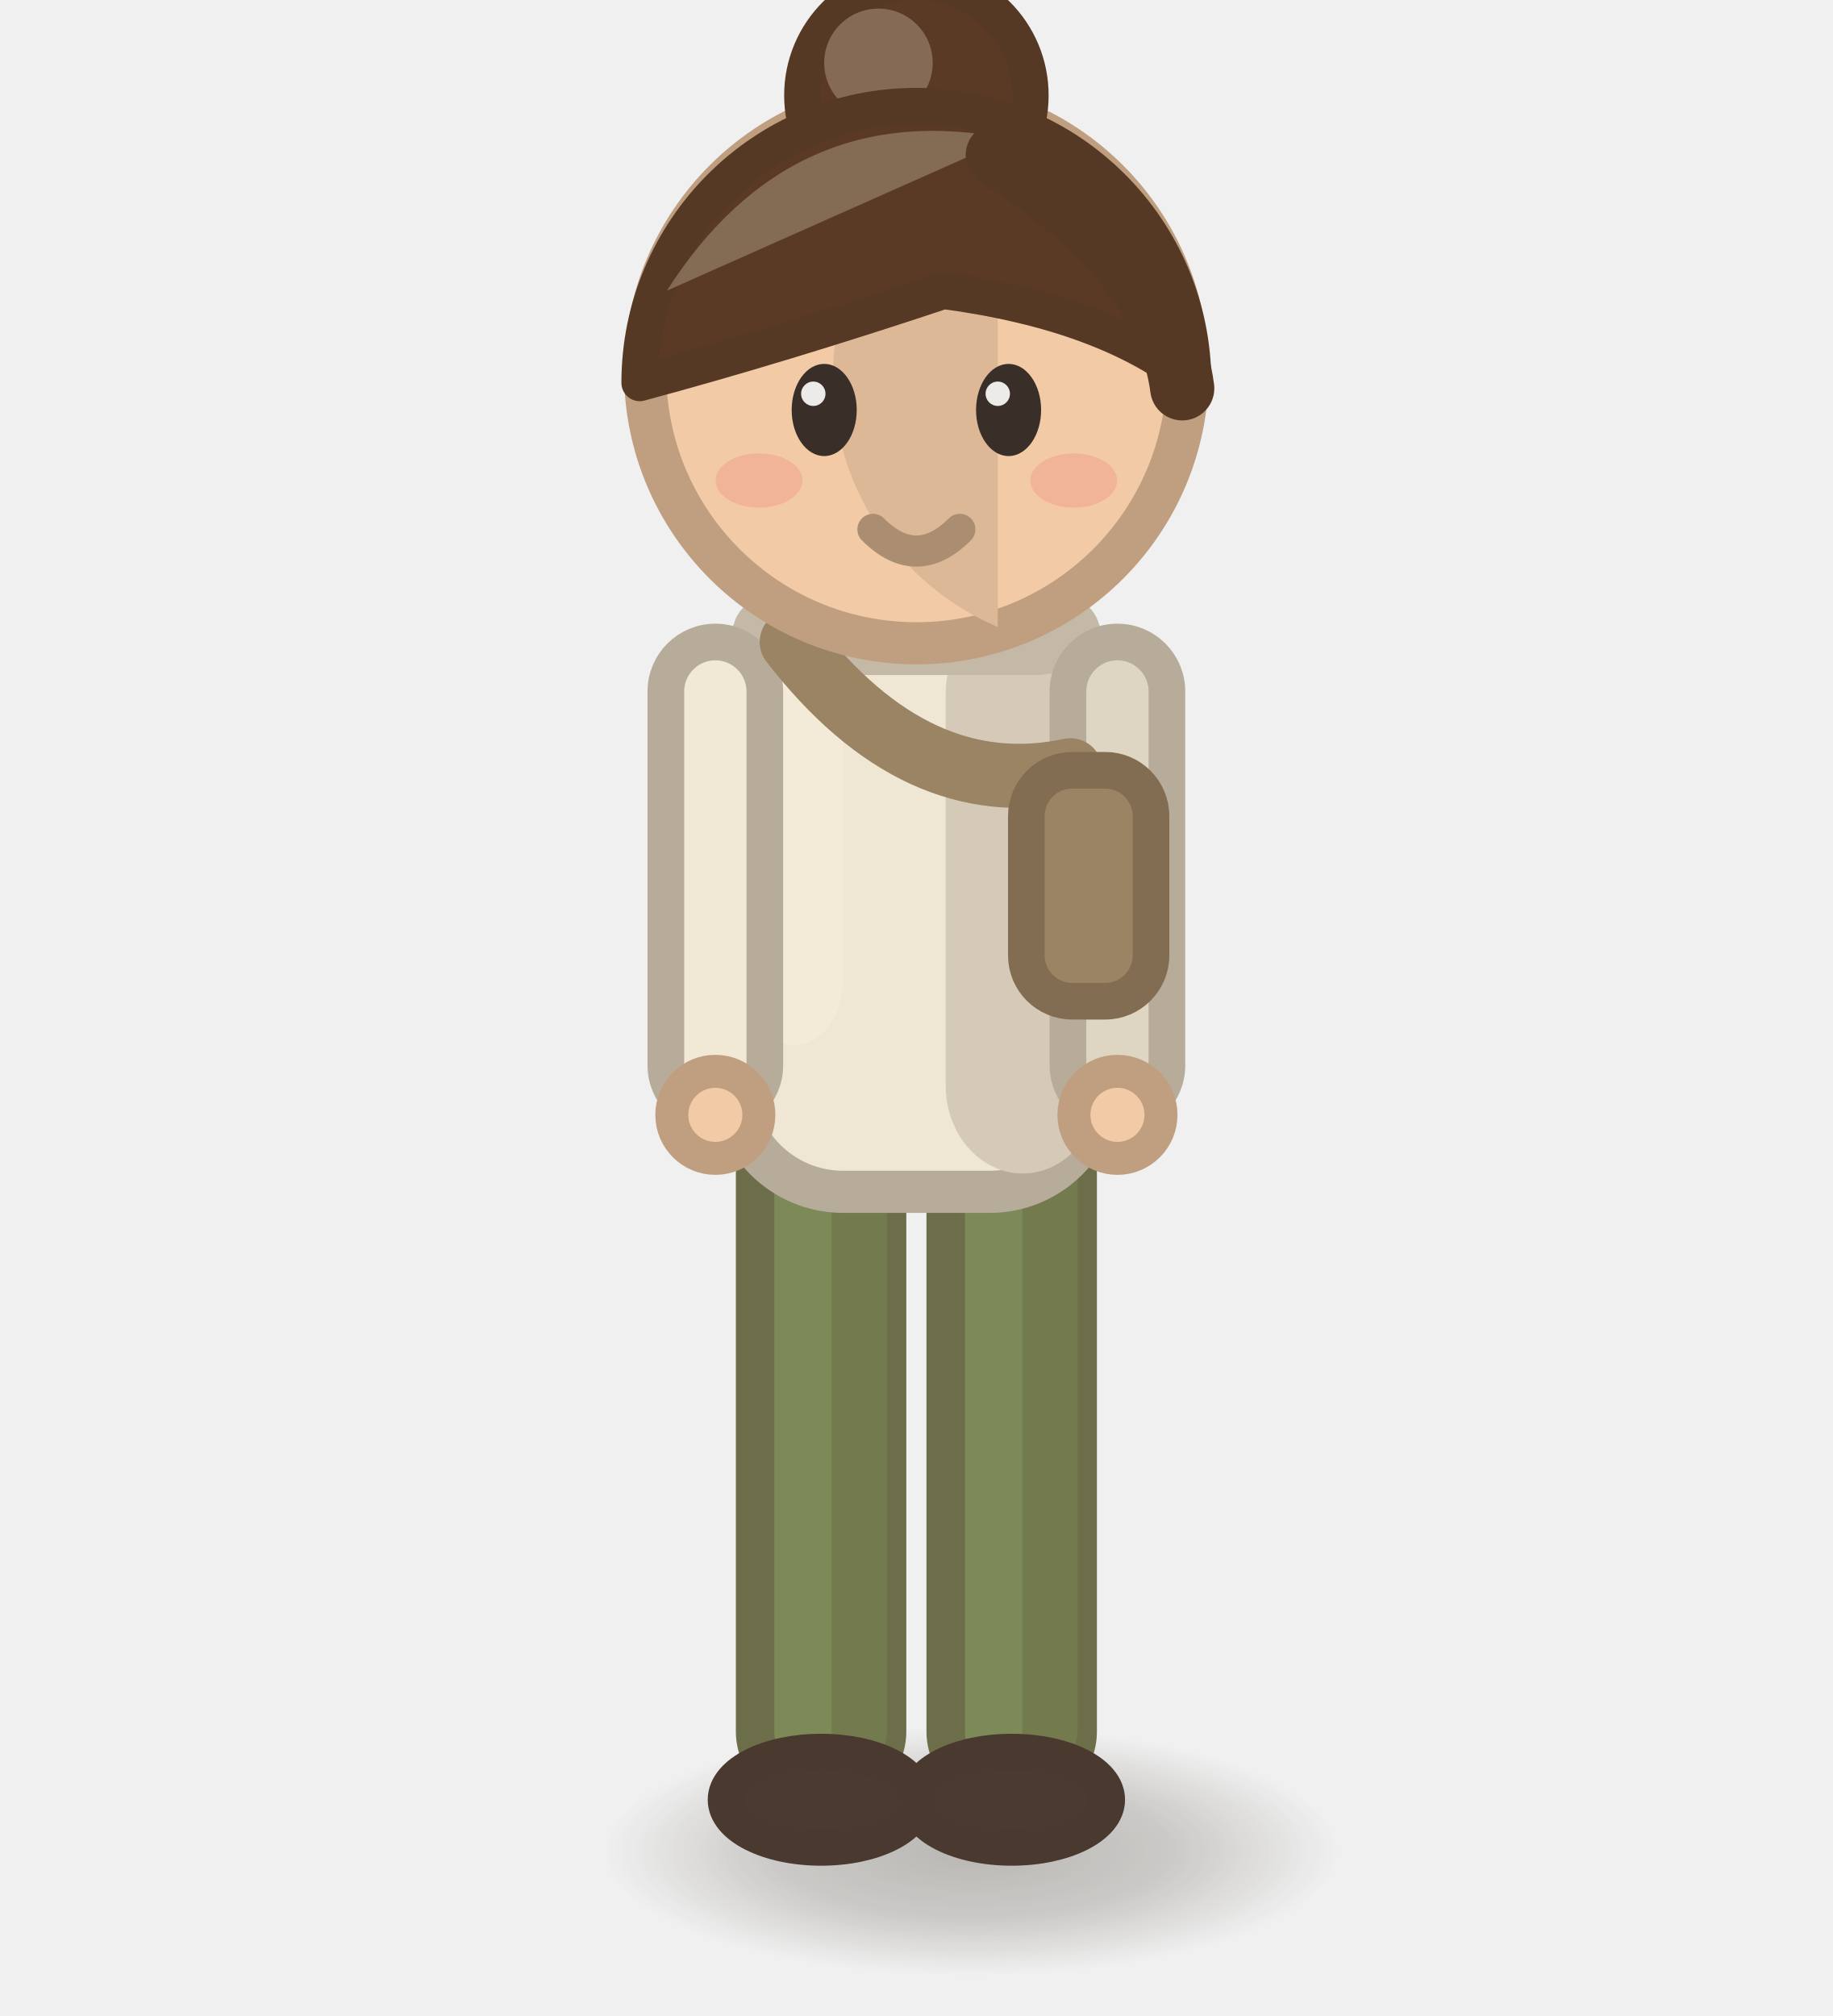
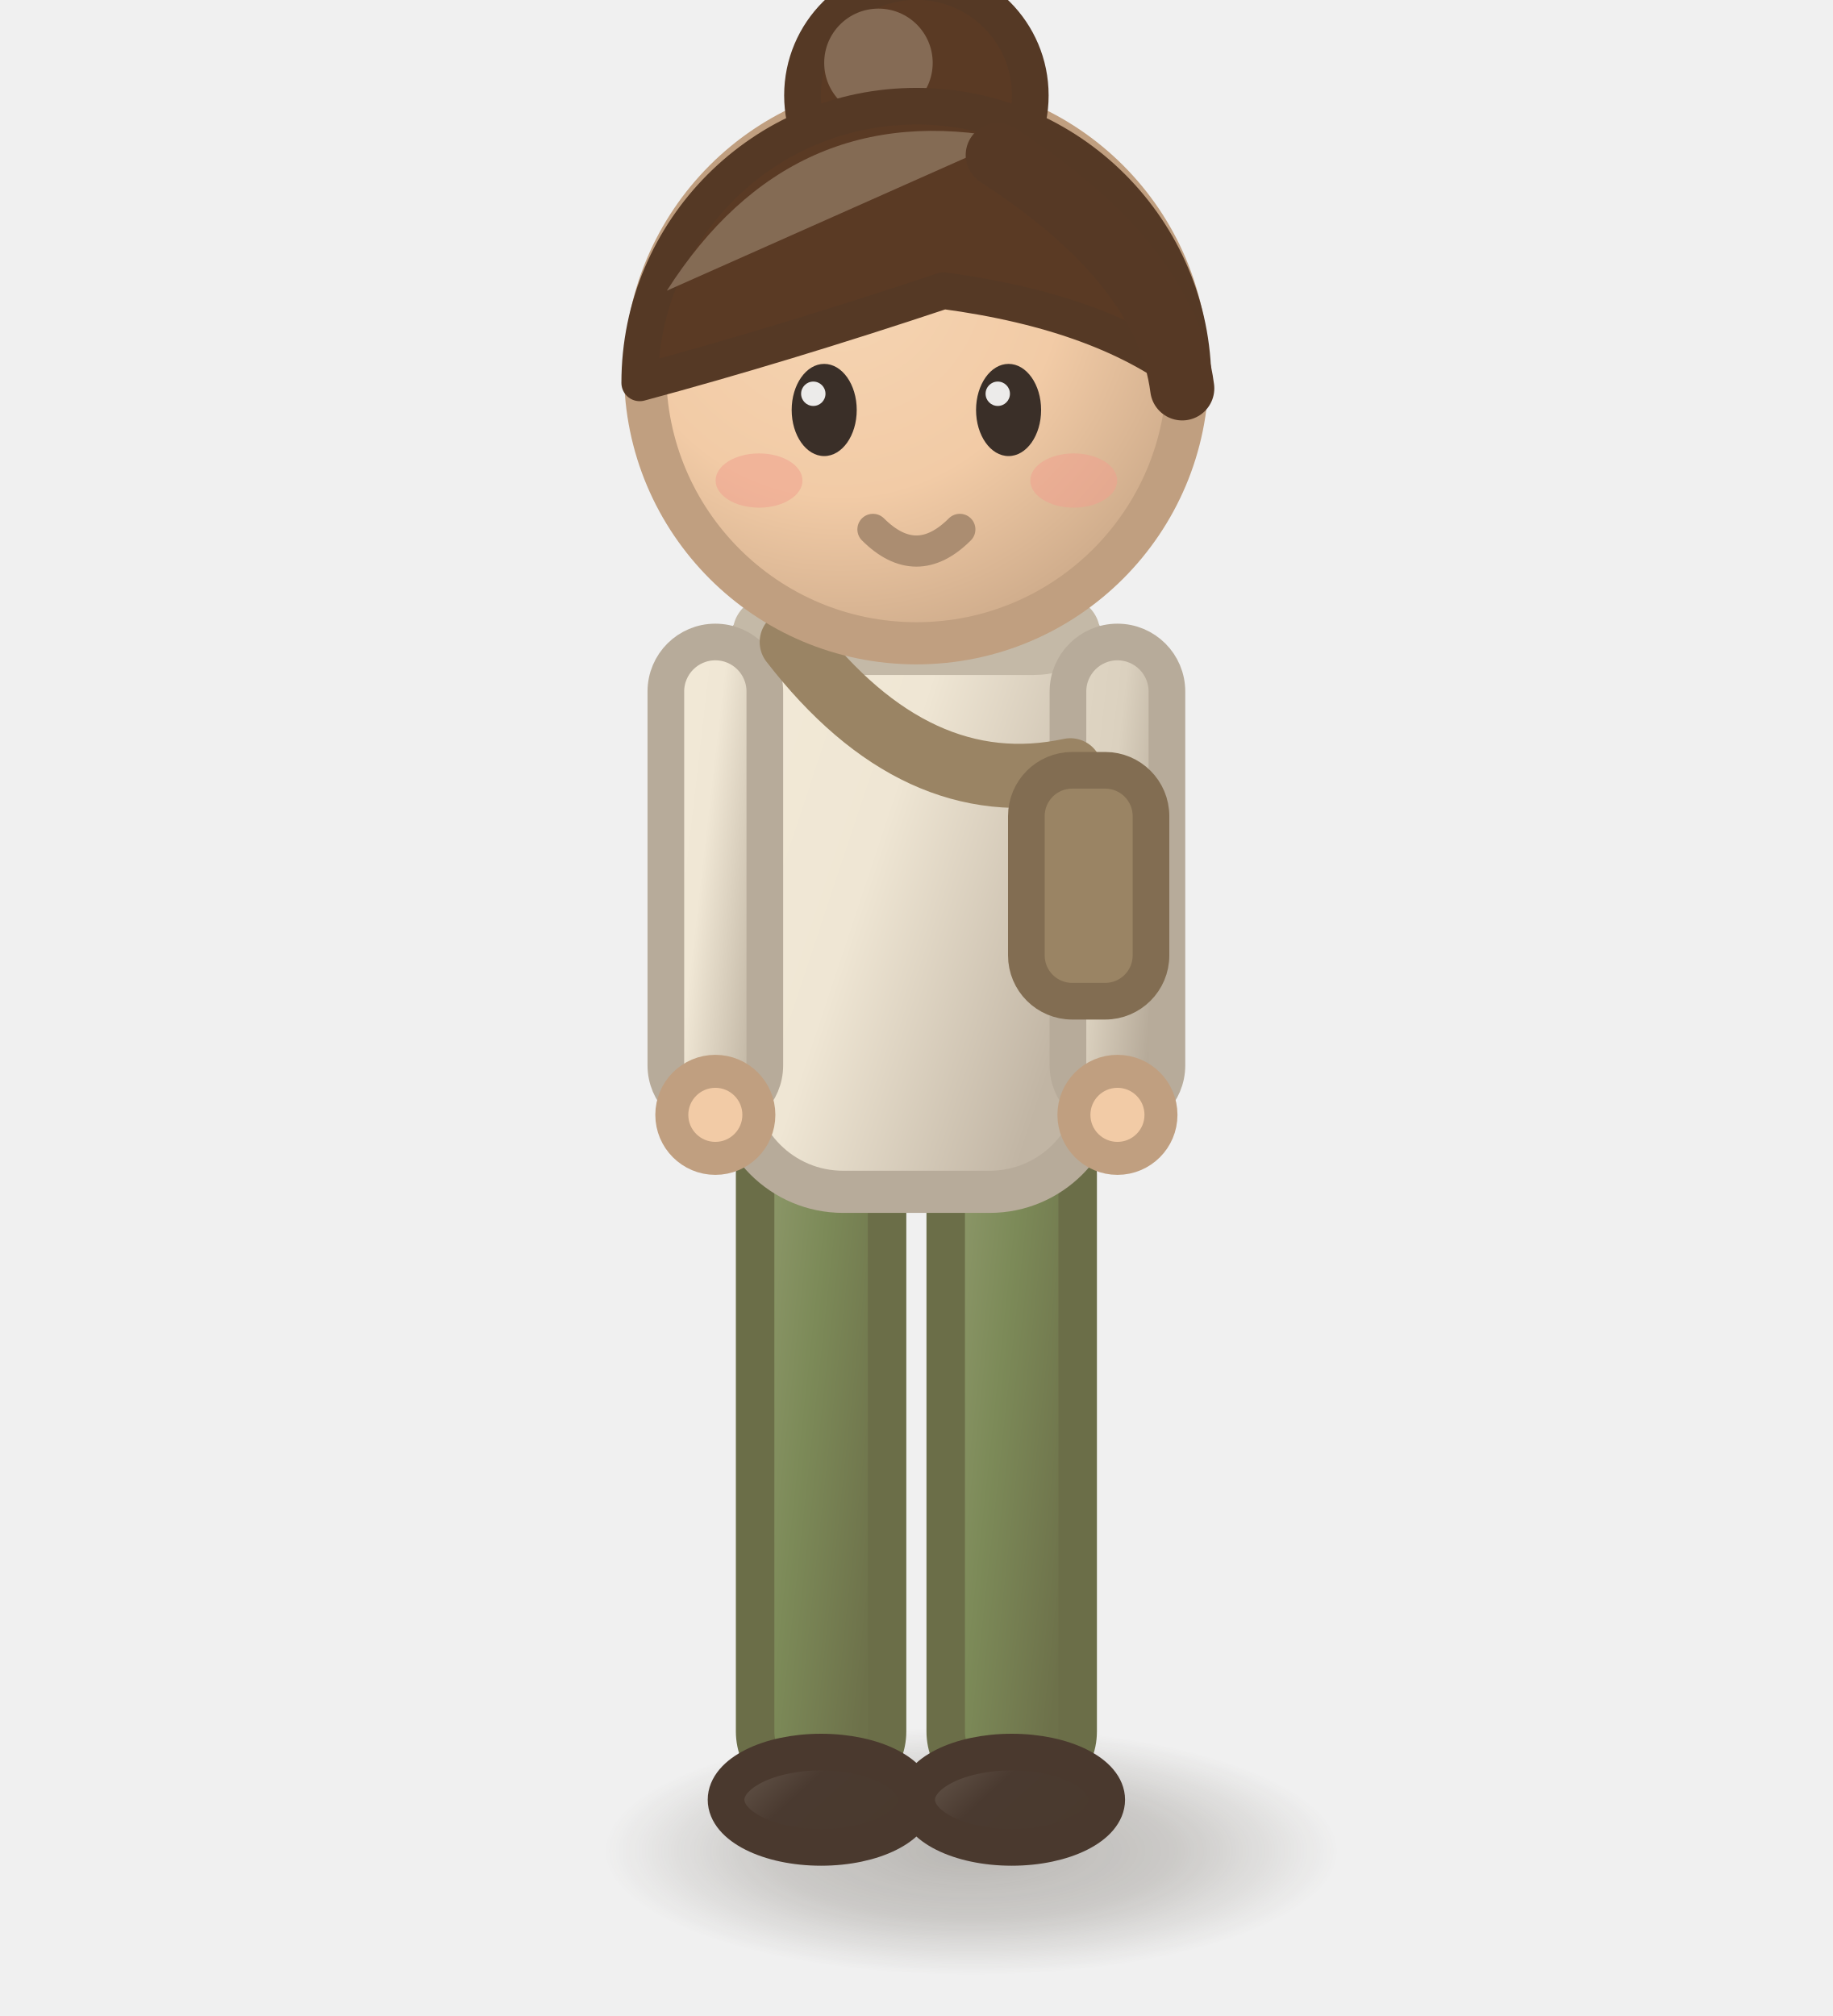
<svg xmlns="http://www.w3.org/2000/svg" width="200" height="220" viewBox="0 0 200 220">
  <defs>
-     <radialGradient id="r194" cx="0.5" cy="0.5" r="0.5">
+     <radialGradient id="r226" cx="0.5" cy="0.5" r="0.5">
      <stop offset="0" stop-color="#3A3226" stop-opacity="0.3" />
      <stop offset="0.55" stop-color="#3A3226" stop-opacity="0.2" />
      <stop offset="1" stop-color="#3A3226" stop-opacity="0" />
    </radialGradient>
+     <linearGradient id="l227" x1="0" y1="0" x2="1" y2="0.55">
+       <stop offset="0" stop-color="#919B6E" />
+       <stop offset="0.48" stop-color="#7C8A58" />
+       <stop offset="1" stop-color="#6D714A" />
+     </linearGradient>
+     <linearGradient id="l228" x1="0" y1="0" x2="1" y2="0.55">
+       <stop offset="0" stop-color="#919B6E" />
+       <stop offset="0.48" stop-color="#7C8A58" />
+       <stop offset="1" stop-color="#6D714A" />
+     </linearGradient>
+     <linearGradient id="l229" x1="0" y1="0" x2="1" y2="0.55">
+       <stop offset="0" stop-color="#6E6054" />
+       <stop offset="0.48" stop-color="#4A3A30" />
+       <stop offset="1" stop-color="#4A3A2E" />
+     </linearGradient>
+     <linearGradient id="l230" x1="0" y1="0" x2="1" y2="0.55">
+       <stop offset="0" stop-color="#6E6054" />
+       <stop offset="0.48" stop-color="#4A3A30" />
+       <stop offset="1" stop-color="#4A3A2E" />
+     </linearGradient>
+     <linearGradient id="l231" x1="0" y1="0" x2="1" y2="0.55">
+       <stop offset="0" stop-color="#F3EAD7" />
+       <stop offset="0.48" stop-color="#EFE6D4" />
+       <stop offset="1" stop-color="#C1B5A4" />
+     </linearGradient>
+     <linearGradient id="l232" x1="0" y1="0" x2="1" y2="0.55">
+       <stop offset="0" stop-color="#F2E9D7" />
+       <stop offset="0.48" stop-color="#F0E7D5" />
+       <stop offset="1" stop-color="#C5BAA8" />
+     </linearGradient>
+     <linearGradient id="l233" x1="0" y1="0" x2="1" y2="0.55">
+       <stop offset="0" stop-color="#E0D6C4" />
+       <stop offset="0.48" stop-color="#DBD1BF" />
+       <stop offset="1" stop-color="#B5A998" />
+     </linearGradient>
+     <radialGradient id="r234" cx="0.36" cy="0.32" r="0.74">
+       <stop offset="0" stop-color="#F5D5B3" />
+       <stop offset="0.55" stop-color="#F2CBA6" />
+       <stop offset="1" stop-color="#CAA888" />
+     </radialGradient>
  </defs>
-   <ellipse cx="106" cy="202" rx="40.3" ry="13.52" fill="url(#r194)" />
+   <ellipse cx="106" cy="202" rx="40.3" ry="13.52" fill="url(#r226)" />
  <g transform="translate(0,0)">
-     <rect x="82.4" y="122.06" width="14.4" height="72.94" rx="6.048" fill="#7C8A58" stroke="#6B6E48" stroke-width="4.2" />
-     <rect x="90.75" y="124.06" width="6.05" height="68.94" rx="4.32" fill="#727A4E" />
-     <rect x="103.2" y="122.06" width="14.4" height="72.94" rx="6.048" fill="#7C8A58" stroke="#6B6E48" stroke-width="4.2" />
-     <rect x="111.55" y="124.06" width="6.05" height="68.94" rx="4.32" fill="#727A4E" />
-     <ellipse cx="89.6" cy="196.4" rx="10.37" ry="5.2" fill="#4A3A30" stroke="#4A392E" stroke-width="4.0" />
-     <ellipse cx="110.4" cy="196.4" rx="10.37" ry="5.2" fill="#4A3A30" stroke="#4A392E" stroke-width="4.0" />
-     <rect x="80" y="64.06" width="40" height="66" rx="12.0" fill="#EFE6D4" stroke="#B7AB9A" stroke-width="4.6" />
-     <rect x="103.2" y="66.06" width="16.8" height="62" rx="9.6" fill="#D5CAB8" />
-     <rect x="81.6" y="66.06" width="10.4" height="48" rx="7.2" fill="#F3EAD7" />
+     <rect x="82.4" y="122.06" width="14.4" height="72.94" rx="6.048" fill="url(#l227)" stroke="#6B6E48" stroke-width="4.2" />
+     <rect x="103.2" y="122.06" width="14.4" height="72.94" rx="6.048" fill="url(#l228)" stroke="#6B6E48" stroke-width="4.2" />
+     <ellipse cx="89.6" cy="196.4" rx="10.37" ry="5.2" fill="url(#l229)" stroke="#4A392E" stroke-width="4.0" />
+     <ellipse cx="110.4" cy="196.4" rx="10.37" ry="5.2" fill="url(#l230)" stroke="#4A392E" stroke-width="4.0" />
+     <rect x="80" y="64.06" width="40" height="66" rx="12.0" fill="url(#l231)" stroke="#B7AB9A" stroke-width="4.6" />
    <rect x="80" y="64.06" width="40" height="9.6" rx="7.2" fill="#C4B9A7" />
-     <rect x="72.66" y="70.06" width="10.8" height="51.6" rx="5.4" fill="#F1E8D5" stroke="#B7AB9A" stroke-width="4.0" />
+     <rect x="72.66" y="70.06" width="10.8" height="51.6" rx="5.4" fill="url(#l232)" stroke="#B7AB9A" stroke-width="4.0" />
    <circle cx="78.06" cy="121.66" r="4.75" fill="#F2CBA6" stroke="#C09F80" stroke-width="3.6" />
-     <rect x="116.54" y="70.06" width="10.8" height="51.6" rx="5.4" fill="#DED5C3" stroke="#B7AB9A" stroke-width="4.0" />
+     <rect x="116.54" y="70.06" width="10.8" height="51.6" rx="5.4" fill="url(#l233)" stroke="#B7AB9A" stroke-width="4.0" />
    <circle cx="121.94" cy="121.66" r="4.75" fill="#F2CBA6" stroke="#C09F80" stroke-width="3.6" />
    <path d="M 86.4 70.06 Q 100 87.66, 116.8 84.06" fill="none" stroke="#9A8464" stroke-width="7" stroke-linecap="round" stroke-linejoin="round" />
    <rect x="112" y="84.06" width="13.6" height="25.2" rx="5" fill="#9A8464" stroke="#826D52" stroke-width="4.0" />
-     <circle cx="100" cy="40.6" r="29.6" fill="#F2CBA6" stroke="#C09F80" stroke-width="4.6" />
-     <path d="M 108.88 13.96 A 29.6 29.6 0 0 0 108.88 68.42 Z" fill="#DCB896" />
+     <circle cx="100" cy="40.6" r="29.6" fill="url(#r234)" stroke="#C09F80" stroke-width="4.6" />
    <ellipse cx="89.94" cy="44.74" rx="3.55" ry="5.03" fill="#3A2F28" />
    <circle cx="88.75" cy="42.97" r="1.33" fill="#FFFFFF" opacity="0.9" />
    <ellipse cx="82.83" cy="52.44" rx="4.74" ry="2.96" fill="#F0A08E" opacity="0.55" />
    <ellipse cx="110.06" cy="44.74" rx="3.55" ry="5.03" fill="#3A2F28" />
    <circle cx="108.88" cy="42.97" r="1.33" fill="#FFFFFF" opacity="0.9" />
    <ellipse cx="117.17" cy="52.44" rx="4.74" ry="2.96" fill="#F0A08E" opacity="0.55" />
    <path d="M 95.26 57.77 Q 100 62.5, 104.74 57.77" fill="none" stroke="#AB8D71" stroke-width="3.4" stroke-linecap="round" stroke-linejoin="round" />
    <circle cx="100" cy="10.41" r="12.43" fill="#5A3A24" stroke="#553925" stroke-width="4.0" />
    <circle cx="95.86" cy="6.86" r="5.92" fill="#856B55" />
    <path d="M 69.81 41.78 A 30.19 30.19 0 0 1 130.19 41.78 Q 120.72 34.09, 102.96 31.72 Q 85.2 37.64, 69.81 41.78 Z" fill="#5A3A24" stroke="#553925" stroke-width="4.0" stroke-linecap="round" stroke-linejoin="round" />
    <path d="M 72.77 31.72 Q 86.38 10.41, 110.06 15.14 Q 94.08 22.25, 72.77 31.72 Z" fill="#8C735D" opacity="0.85" />
    <path d="M 108.88 16.92 Q 127.23 28.76, 129.01 42.38" fill="none" stroke="#563925" stroke-width="7" stroke-linecap="round" stroke-linejoin="round" />
  </g>
</svg>
